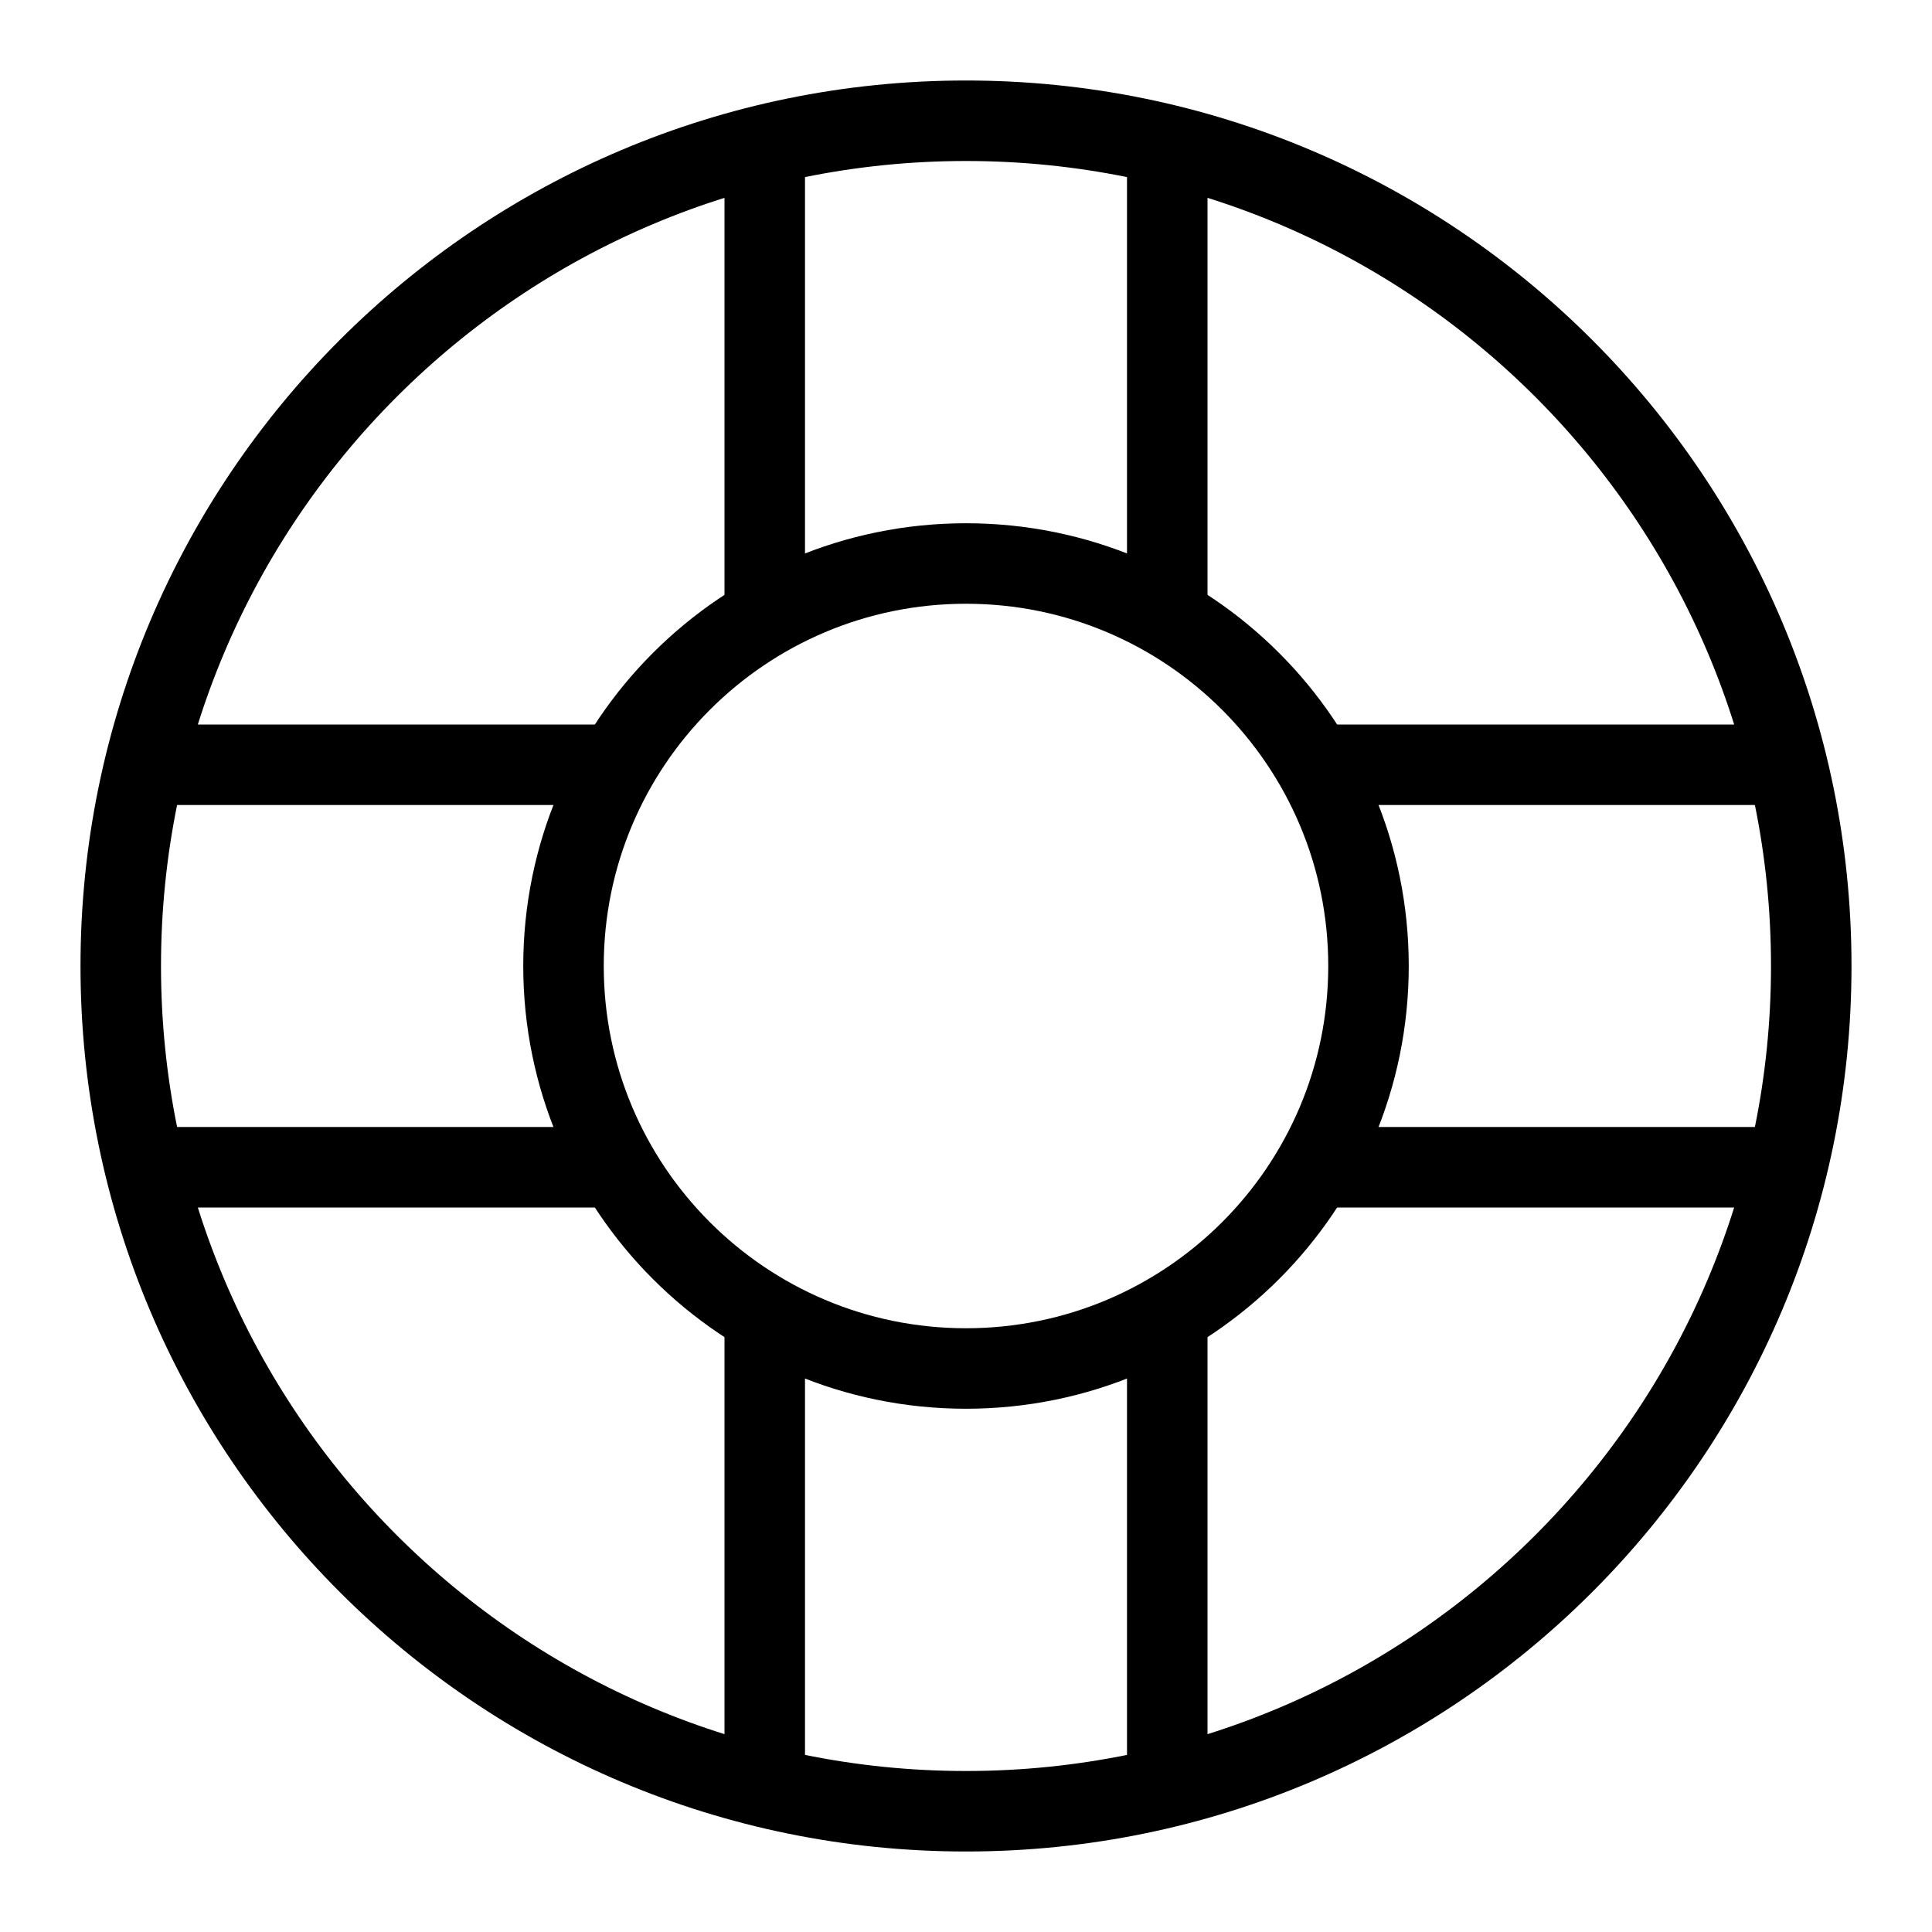
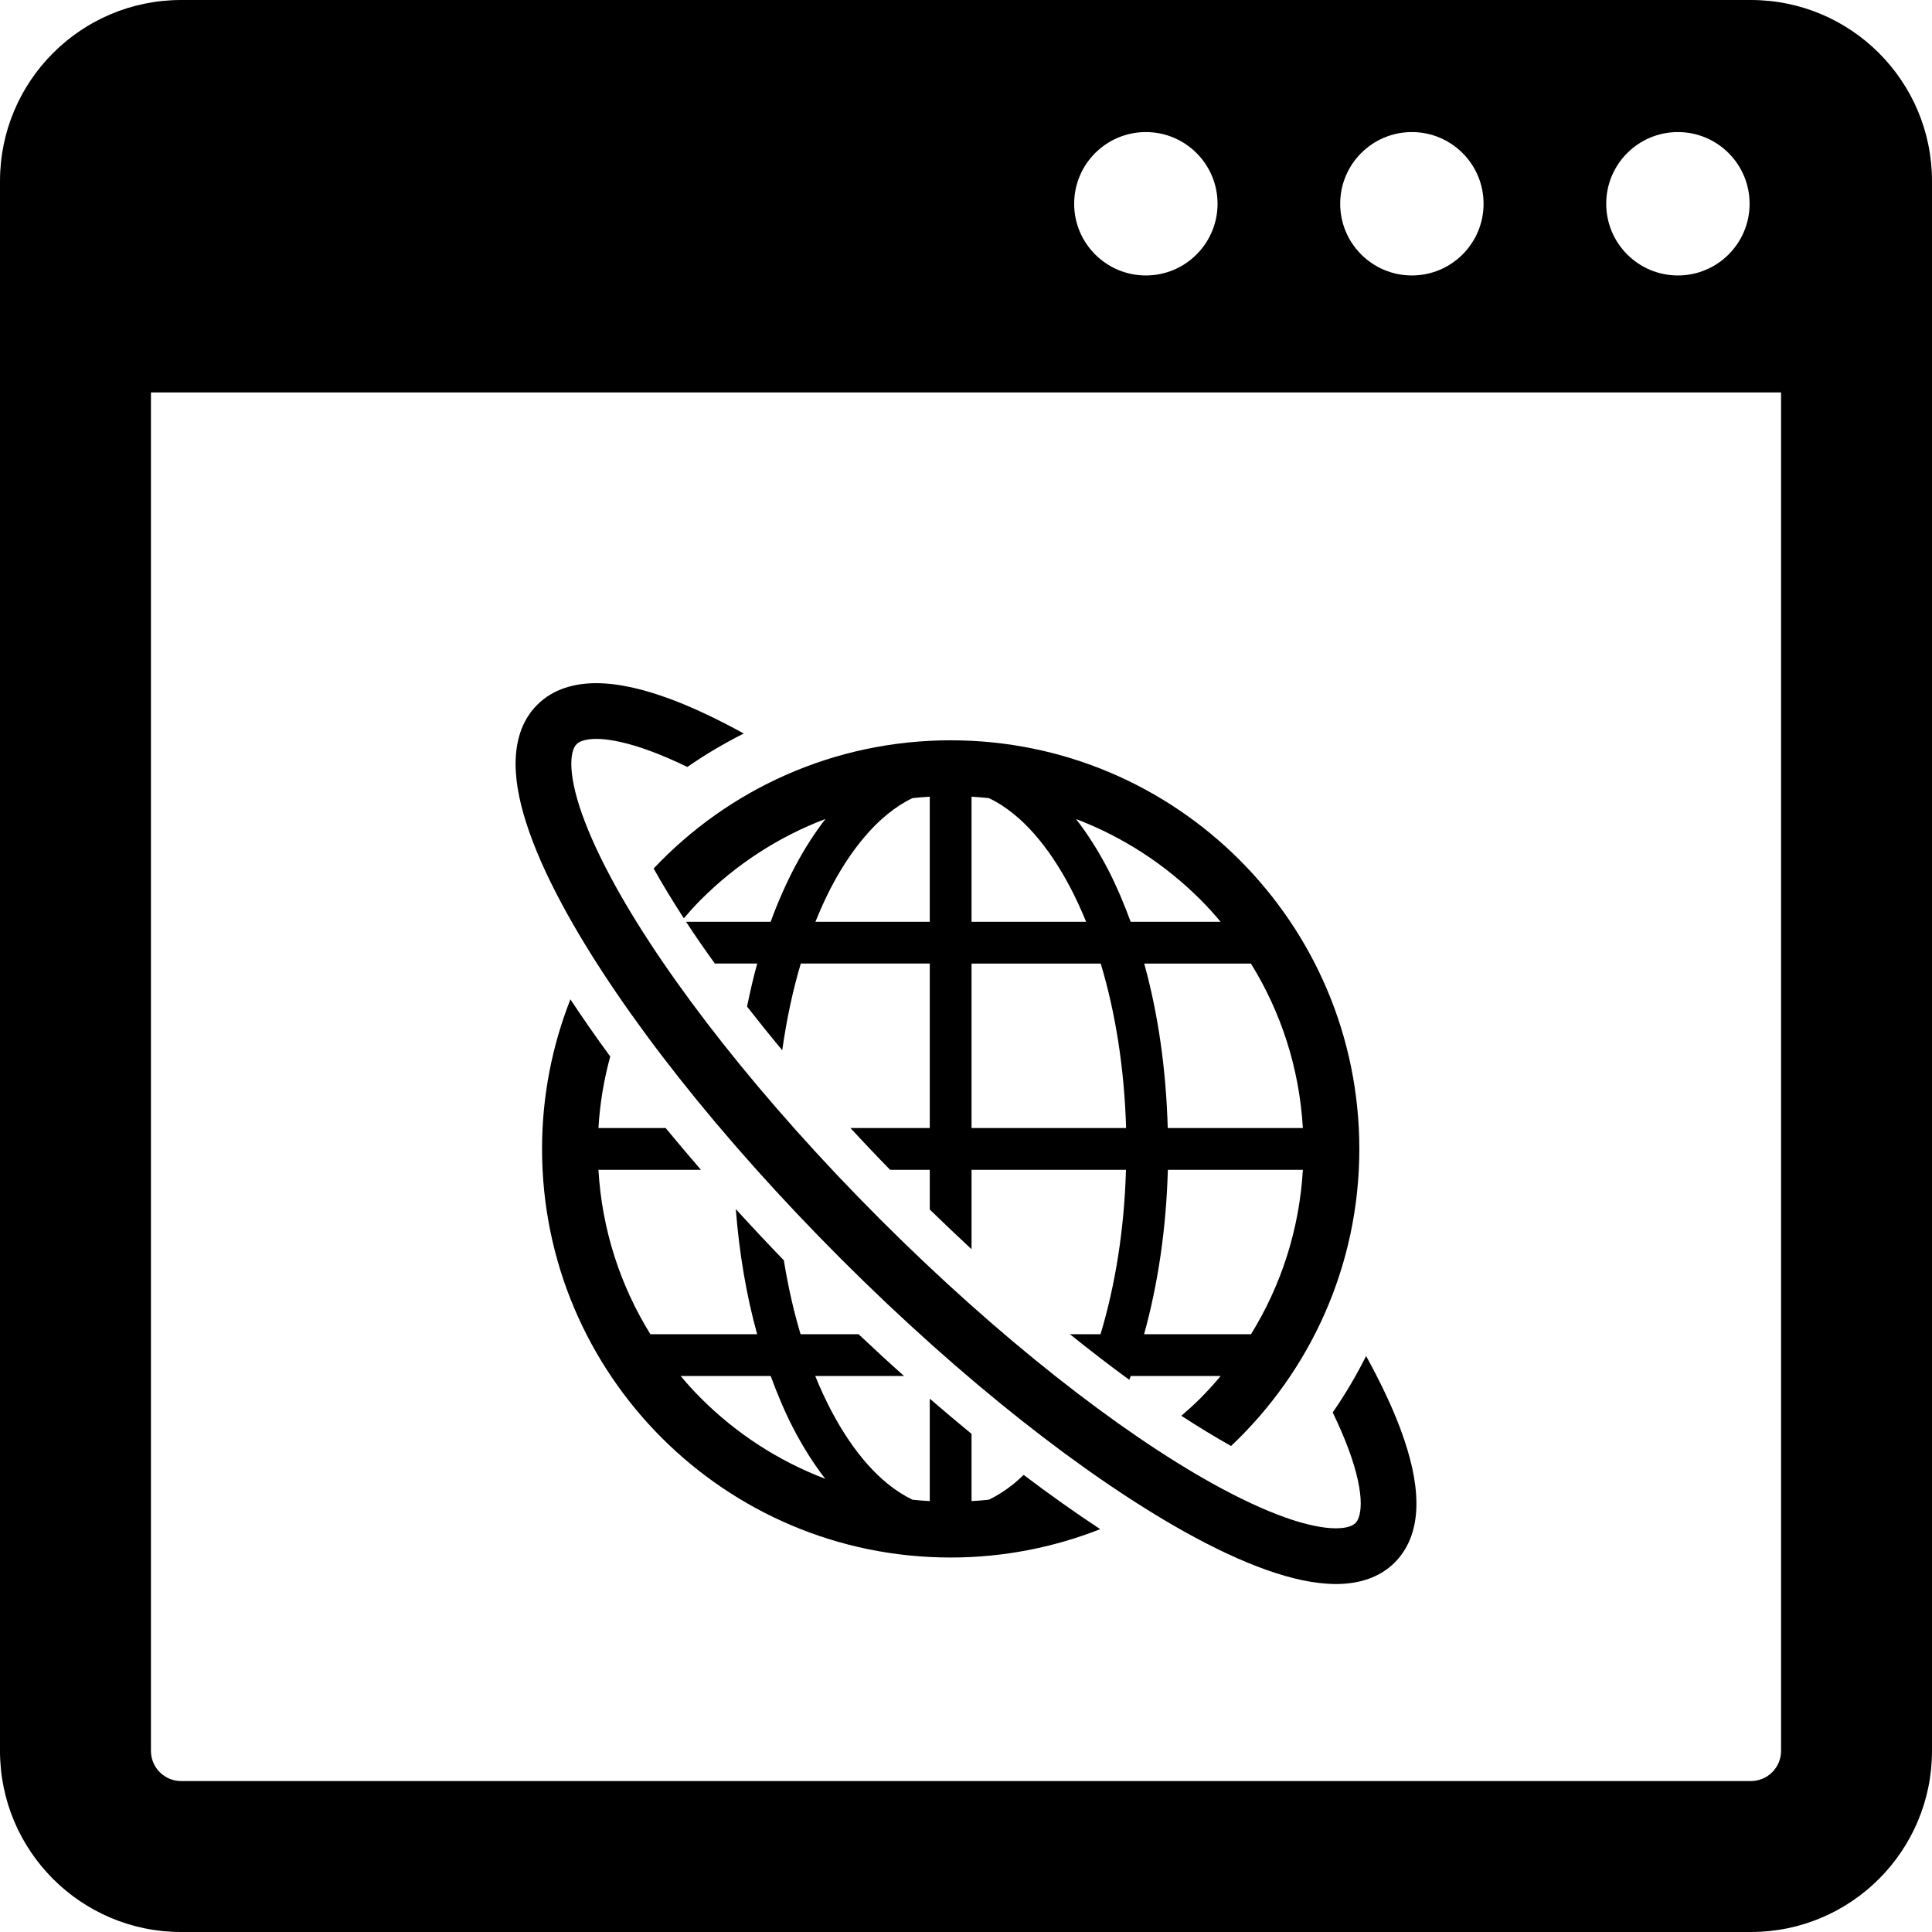
- <svg xmlns="http://www.w3.org/2000/svg" viewBox="0 0 48 48" enable-background="new 0 0 48 48">
-   <g stroke="#000" stroke-width="2" stroke-linecap="round" stroke-linejoin="round" stroke-miterlimit="10" fill="none">
-     <circle cx="24" cy="24" r="21" />
-     <circle cx="24" cy="24" r="10" />
-     <path d="M19 4v11m10-11v11m-10 18v11m10-11v11m-10-40v11m10-11v11m-10 18v11m10-11v11m15-25h-11m11 10h-11m-18-10h-11m11 10h-11m40-10h-11m11 10h-11m-18-10h-11m11 10h-11" />
+ <svg xmlns="http://www.w3.org/2000/svg" version="1.1" id="_x32_" x="0px" y="0px" viewBox="0 0 512 512" style="width: 256px; height: 256px; opacity: 1;" xml:space="preserve">
+   <style type="text/css">
+ 	.st0{fill:#4B4B4B;}
+ </style>
+   <g>
+     <path class="st0" d="M268.726,393.156c-2.219,1.805-4.43,3.211-6.68,4.282c-1.508,0.164-3.039,0.289-4.578,0.367v-17.813   c-3.657-3.007-7.36-6.125-11.07-9.328v27.141c-1.524-0.078-3.07-0.203-4.578-0.367c-2.234-1.07-4.446-2.477-6.656-4.282   c-7.211-5.859-13.954-15.75-19.118-28.5h23.539c-4.016-3.578-8.031-7.273-12.047-11.07h-15.374   c-1.836-6.094-3.313-12.68-4.438-19.586c-4.359-4.523-8.618-9.054-12.734-13.586c0.922,11.781,2.828,22.969,5.664,33.172h-28.297   c-7.93-12.797-12.836-27.633-13.766-43.578h27.164c-3.203-3.711-6.328-7.398-9.352-11.07h-17.812   c0.382-6.539,1.461-12.867,3.125-18.961c-3.774-5.133-7.289-10.187-10.554-15.141c-4.836,12.297-7.516,25.649-7.516,39.641   c0,59.797,48.477,108.281,108.297,108.281c13.985,0,27.352-2.687,39.618-7.515c-6.586-4.344-13.383-9.156-20.282-14.383   C270.437,391.672,269.578,392.454,268.726,393.156z M185.812,370.602c-1.906-1.89-3.71-3.89-5.422-5.946h23.851   c1.782,4.852,3.719,9.462,5.914,13.711c2.578,4.985,5.43,9.516,8.546,13.531C206.25,387.164,195.078,379.859,185.812,370.602z" style="fill: rgb(0, 0, 0);" />
+     <path class="st0" d="M181.226,243.359c1.476-1.718,2.969-3.406,4.586-5.007c9.282-9.282,20.485-16.594,32.961-21.329   c-5.797,7.438-10.671,16.688-14.546,27.266h-22.414c2.367,3.609,4.922,7.304,7.633,11.062h11.226   c-1.031,3.671-1.89,7.5-2.695,11.406c2.985,3.813,6.078,7.672,9.321,11.563c1.164-8.141,2.797-15.883,4.922-22.969h34.18v43.586   h-21.039c3.438,3.695,6.922,7.398,10.523,11.07h10.516v10.531c3.671,3.578,7.382,7.086,11.07,10.516v-21.047h40.922   c-0.446,15.906-2.867,30.734-6.742,43.578h-8.102c5.321,4.281,10.57,8.328,15.719,12.078c0.117-0.343,0.273-0.656,0.398-1.008   h23.828c-1.726,2.055-3.531,4.055-5.422,5.946c-1.609,1.61-3.289,3.125-5.007,4.594c4.546,2.954,8.961,5.641,13.179,8.008   c20.914-19.742,33.993-47.695,33.993-78.726c-0.016-59.805-48.493-108.289-108.29-108.289c-31.046,0-59,13.07-78.726,33.976   C175.586,234.398,178.281,238.813,181.226,243.359z M331.523,353.586h-28.328c3.656-13.172,5.867-27.914,6.297-43.578h35.781   C344.343,325.954,339.437,340.79,331.523,353.586z M331.507,255.352c7.93,12.797,12.836,27.64,13.766,43.586h-35.812   c-0.43-15.641-2.578-30.414-6.234-43.586H331.507z M318.07,238.352c1.891,1.89,3.696,3.874,5.406,5.938H299.64   c-1.781-4.852-3.734-9.469-5.914-13.703c-2.578-4.985-5.446-9.508-8.562-13.531C297.617,221.79,308.789,229.102,318.07,238.352z    M257.469,211.133c1.538,0.094,3.07,0.219,4.594,0.375c2.234,1.062,4.445,2.469,6.664,4.282c7.203,5.859,13.93,15.75,19.11,28.5   h-30.367V211.133z M257.469,255.352h34.234c3.875,12.843,6.258,27.703,6.727,43.586h-40.961V255.352z M235.164,215.79   c2.21-1.813,4.422-3.219,6.656-4.282c1.508-0.172,3.031-0.282,4.578-0.375v33.157h-30.305c1.242-3.024,2.508-5.938,3.898-8.618   C224.437,227.039,229.687,220.258,235.164,215.79z" style="fill: rgb(0, 0, 0);" />
+     <path class="st0" d="M150.398,242.321c14.687,26.359,40.148,58.953,72.445,91.266c32.29,32.289,64.891,57.75,91.25,72.437   c7.718,4.298,14.906,7.665,21.546,10.024c6.641,2.343,12.688,3.71,18.383,3.734c2.859,0,5.656-0.367,8.336-1.258   c2.664-0.898,5.218-2.39,7.274-4.453c2.078-2.078,3.57-4.625,4.469-7.297c0.906-2.687,1.266-5.484,1.266-8.344   c-0.016-6.031-1.563-12.484-4.172-19.562c-2.242-6.046-5.352-12.578-9.164-19.515c-2.602,5.203-5.555,10.203-8.852,14.953   c1.664,3.453,3.07,6.695,4.172,9.68c2.266,6.054,3.274,11.078,3.258,14.445c0,1.594-0.218,2.797-0.5,3.61   c-0.273,0.813-0.562,1.234-0.906,1.586c-0.343,0.321-0.758,0.618-1.578,0.914c-0.805,0.266-2.008,0.477-3.602,0.477   c-3.18,0.015-7.844-0.883-13.454-2.883c-5.594-1.992-12.133-5.031-19.304-9.015c-24.57-13.657-56.508-38.469-87.993-69.977   c-31.484-31.477-56.32-63.414-69.976-87.992c-3.977-7.172-7.016-13.703-9.008-19.313c-2.008-5.594-2.898-10.25-2.883-13.438   c0-1.594,0.203-2.797,0.485-3.602c0.289-0.82,0.578-1.226,0.906-1.57c0.359-0.351,0.773-0.64,1.594-0.922   c0.805-0.266,2.008-0.492,3.602-0.492c3.367-0.023,8.39,0.992,14.438,3.242c3,1.109,6.258,2.515,9.726,4.195   c4.75-3.297,9.742-6.242,14.946-8.867c-6.954-3.813-13.508-6.938-19.563-9.172c-7.07-2.61-13.523-4.141-19.546-4.164   c-2.859,0.008-5.656,0.367-8.336,1.274c-2.68,0.89-5.234,2.39-7.289,4.469c-2.078,2.054-3.57,4.601-4.462,7.266   c-0.898,2.687-1.258,5.484-1.273,8.343c0.015,5.703,1.39,11.75,3.742,18.391C142.726,227.414,146.102,234.602,150.398,242.321z" style="fill: rgb(0, 0, 0);" />
+     <path class="st0" d="M464,0H48C21.492,0,0,21.492,0,48v416c0,26.508,21.492,48,48,48h416c26.507,0,48-21.492,48-48V48   C512,21.492,490.507,0,464,0z M444.664,35c10.492,0,19,8.508,19,19s-8.508,19-19,19c-10.493,0-19-8.508-19-19   S434.171,35,444.664,35z M374.164,35c10.492,0,19,8.508,19,19s-8.508,19-19,19c-10.493,0-19-8.508-19-19S363.671,35,374.164,35z    M303.664,35c10.492,0,19,8.508,19,19s-8.508,19-19,19c-10.493,0-19-8.508-19-19S293.171,35,303.664,35z M472,464   c0,4.406-3.586,8-8,8H48c-4.414,0-8-3.594-8-8V104h432V464z" style="fill: rgb(0, 0, 0);" />
  </g>
</svg>
